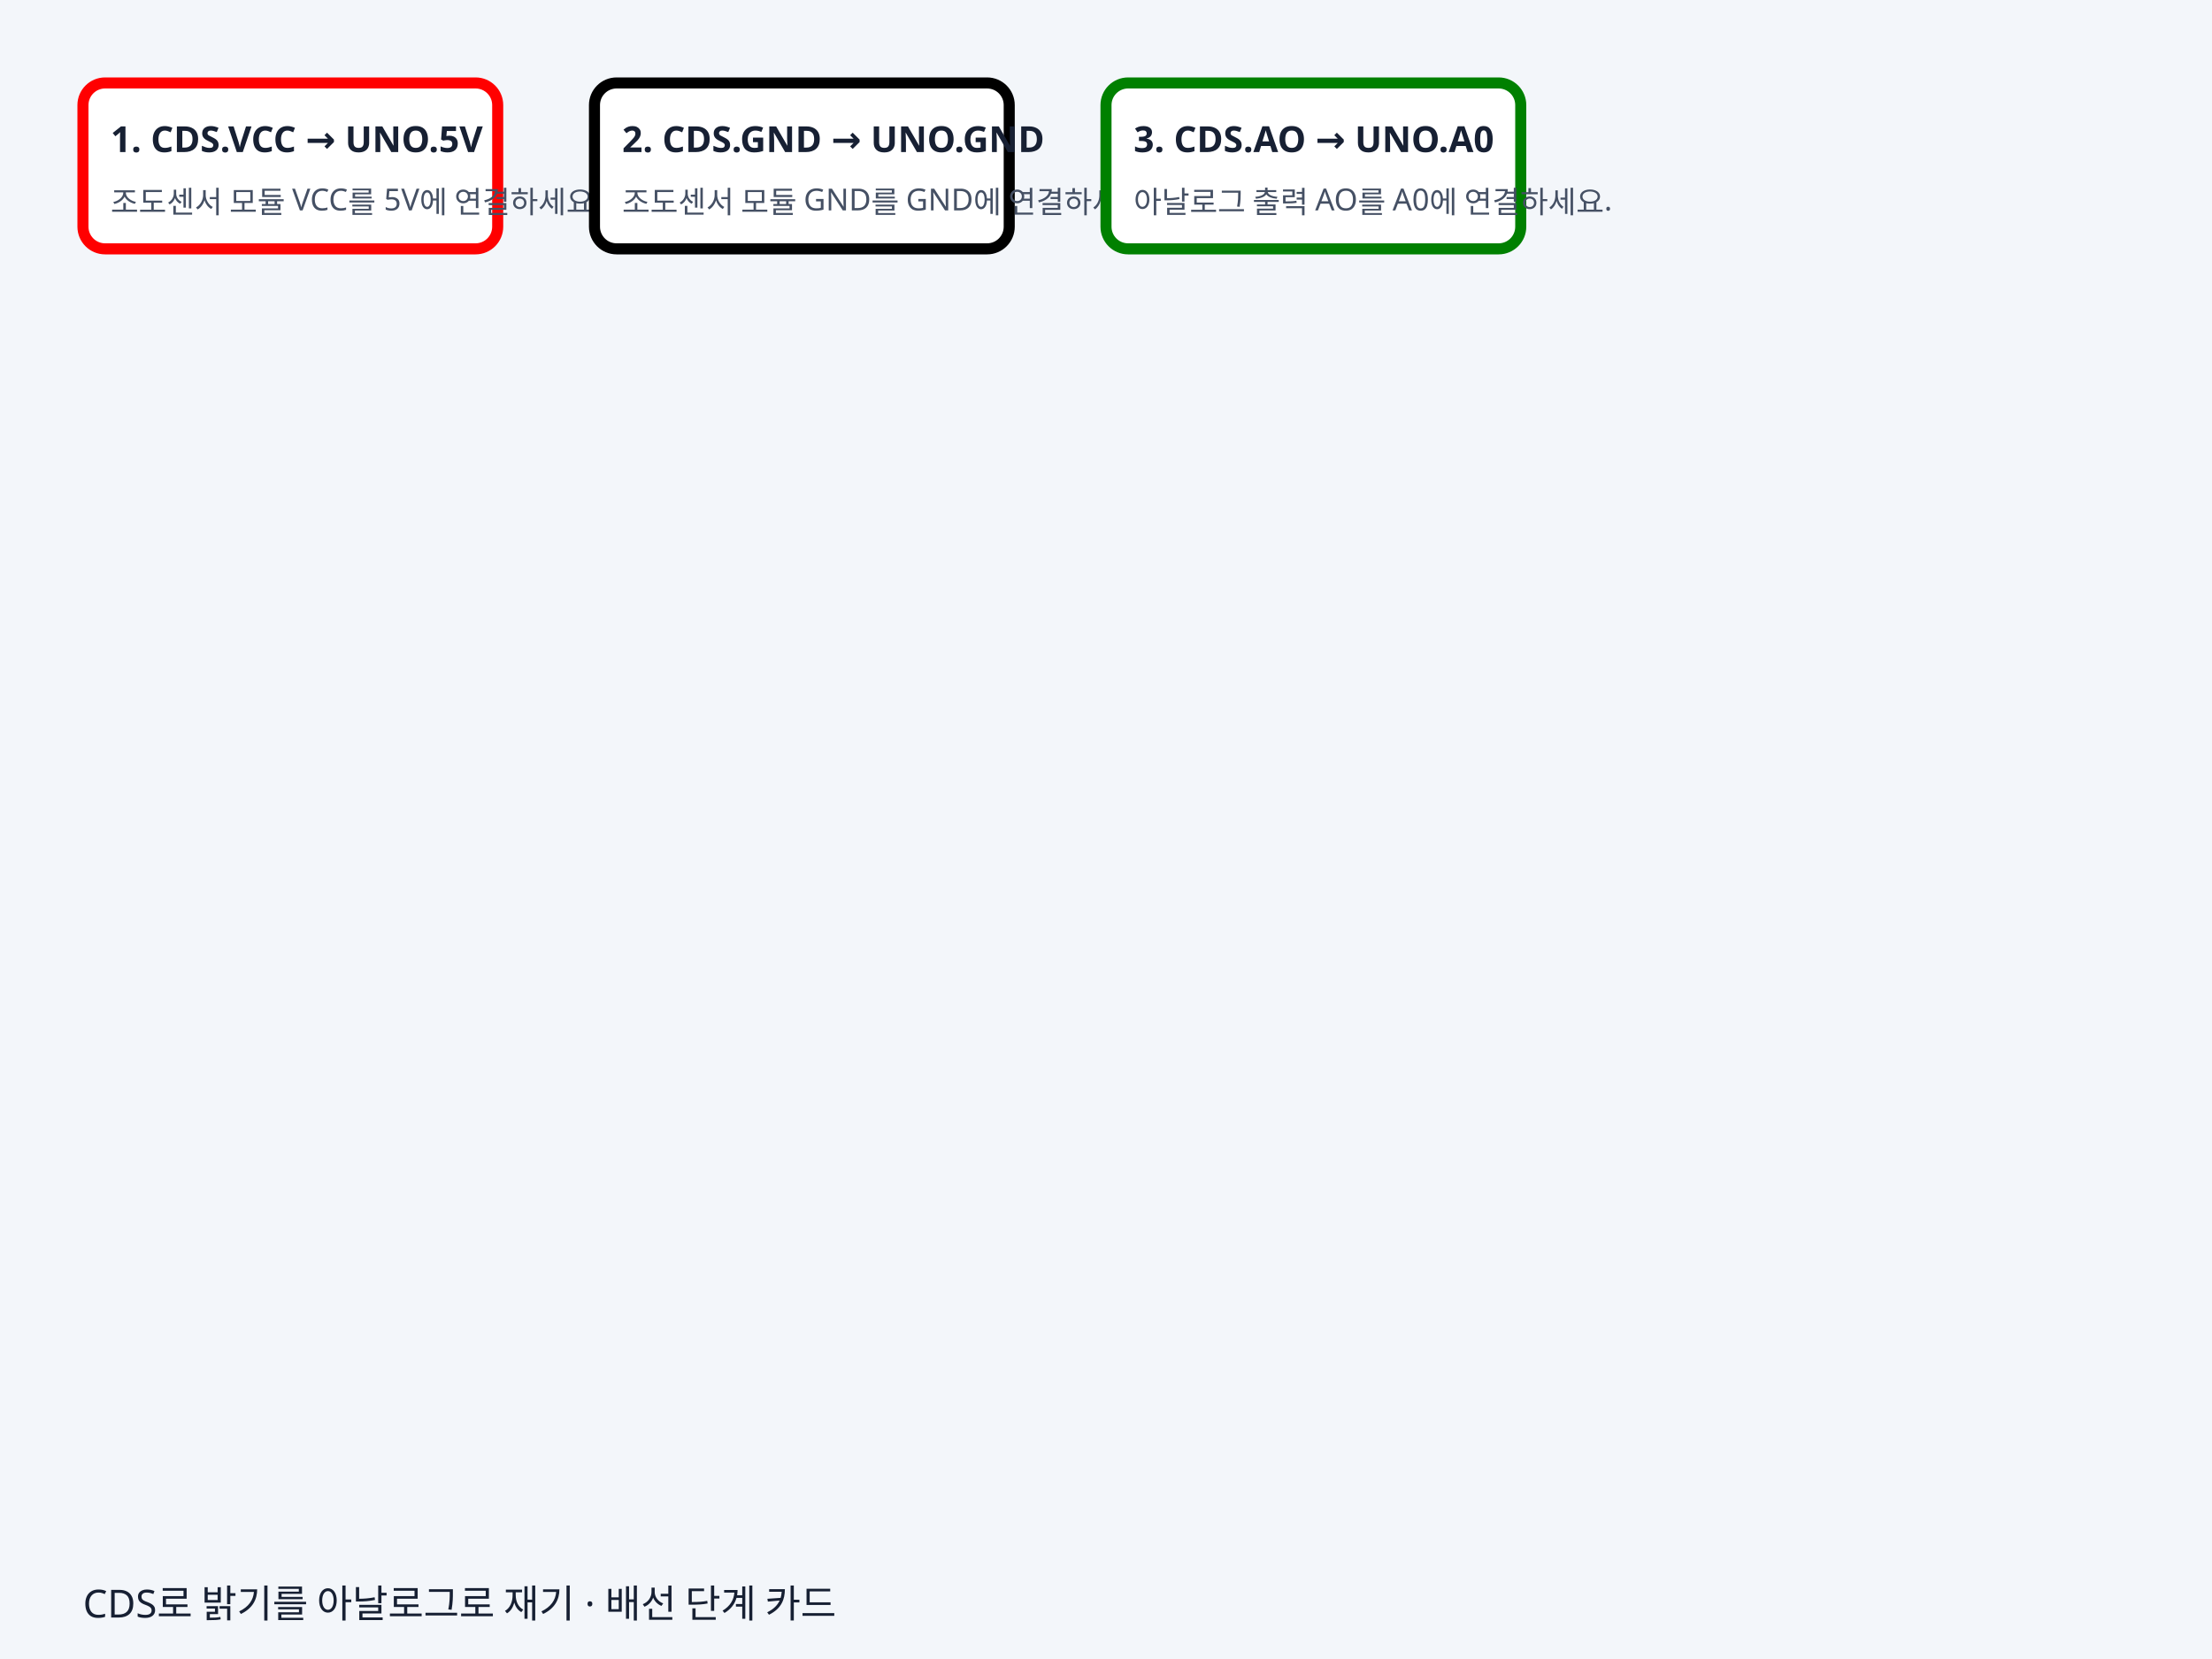
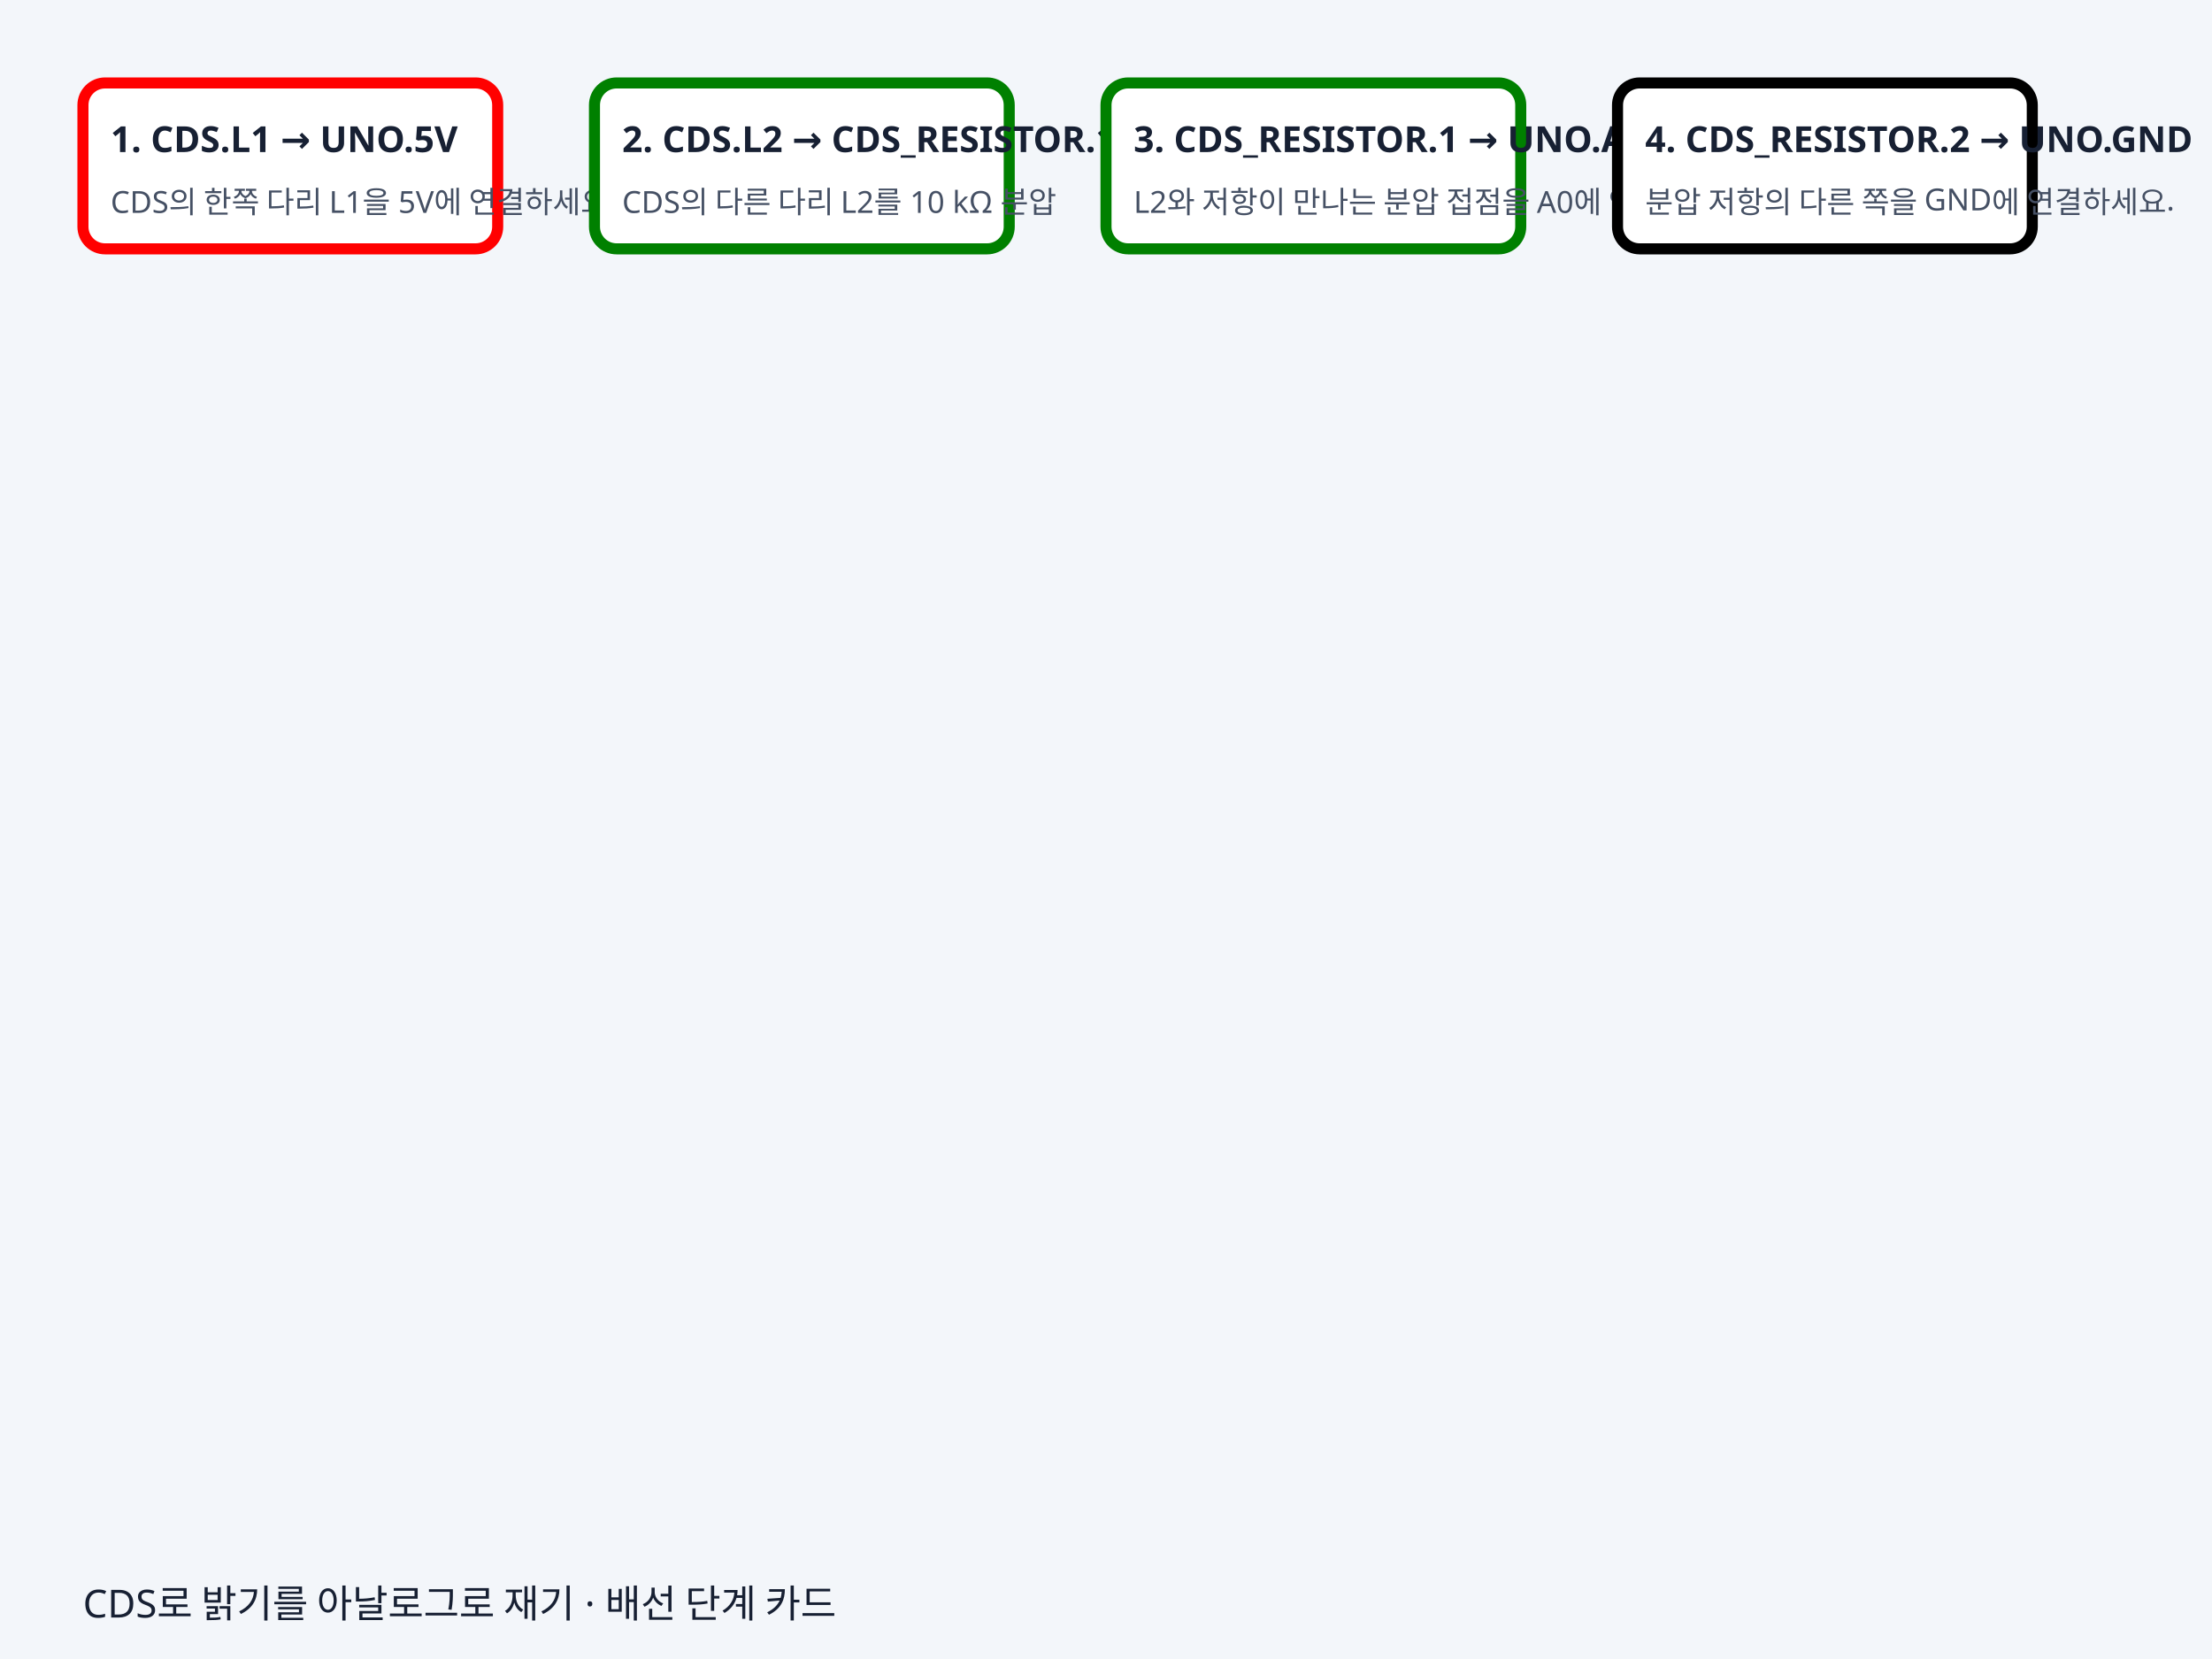
<svg xmlns="http://www.w3.org/2000/svg" width="800" height="600" viewBox="0 0 800 600">
  <rect width="100%" height="100%" fill="#f3f6fa" />
  <text x="30" y="585" font-family="sans-serif" font-size="14" fill="#172033">CDS로 밝기를 아날로그로 재기 · 배선 단계 카드</text>
  <g>
    <rect x="30" y="30" width="150" height="60" rx="8" fill="#ffffff" stroke="red" stroke-width="4" />
-     <text x="40" y="55" font-family="sans-serif" font-size="13" font-weight="700" fill="#172033">1. CDS.VCC → UNO.5V</text>
-     <text x="40" y="77" font-family="sans-serif" font-size="11" fill="#455064">조도센서 모듈 VCC를 5V에 연결하세요.</text>
+     <text x="40" y="55" font-family="sans-serif" font-size="13" font-weight="700" fill="#172033">1. CDS.L1 → UNO.5V</text>
+     <text x="40" y="77" font-family="sans-serif" font-size="11" fill="#455064">CDS의 한쪽 다리 L1을 5V에 연결하세요</text>
  </g>
  <g>
-     <rect x="215" y="30" width="150" height="60" rx="8" fill="#ffffff" stroke="black" stroke-width="4" />
-     <text x="225" y="55" font-family="sans-serif" font-size="13" font-weight="700" fill="#172033">2. CDS.GND → UNO.GND</text>
-     <text x="225" y="77" font-family="sans-serif" font-size="11" fill="#455064">조도센서 모듈 GND를 GND에 연결하세요.</text>
+     <rect x="215" y="30" width="150" height="60" rx="8" fill="#ffffff" stroke="green" stroke-width="4" />
+     <text x="225" y="55" font-family="sans-serif" font-size="13" font-weight="700" fill="#172033">2. CDS.L2 → CDS_RESISTOR.1</text>
+     <text x="225" y="77" font-family="sans-serif" font-size="11" fill="#455064">CDS의 다른 다리 L2를 10 kΩ 분압 </text>
  </g>
  <g>
    <rect x="400" y="30" width="150" height="60" rx="8" fill="#ffffff" stroke="green" stroke-width="4" />
-     <text x="410" y="55" font-family="sans-serif" font-size="13" font-weight="700" fill="#172033">3. CDS.AO → UNO.A0</text>
-     <text x="410" y="77" font-family="sans-serif" font-size="11" fill="#455064">아날로그 출력 AO를 A0에 연결하세요.</text>
+     <text x="410" y="55" font-family="sans-serif" font-size="13" font-weight="700" fill="#172033">3. CDS_RESISTOR.1 → UNO.A0</text>
+     <text x="410" y="77" font-family="sans-serif" font-size="11" fill="#455064">L2와 저항이 만나는 분압 접점을 A0에 연</text>
+   </g>
+   <g>
+     <rect x="585" y="30" width="150" height="60" rx="8" fill="#ffffff" stroke="black" stroke-width="4" />
+     <text x="595" y="55" font-family="sans-serif" font-size="13" font-weight="700" fill="#172033">4. CDS_RESISTOR.2 → UNO.GND</text>
+     <text x="595" y="77" font-family="sans-serif" font-size="11" fill="#455064">분압 저항의 다른 쪽을 GND에 연결하세요.</text>
  </g>
</svg>
